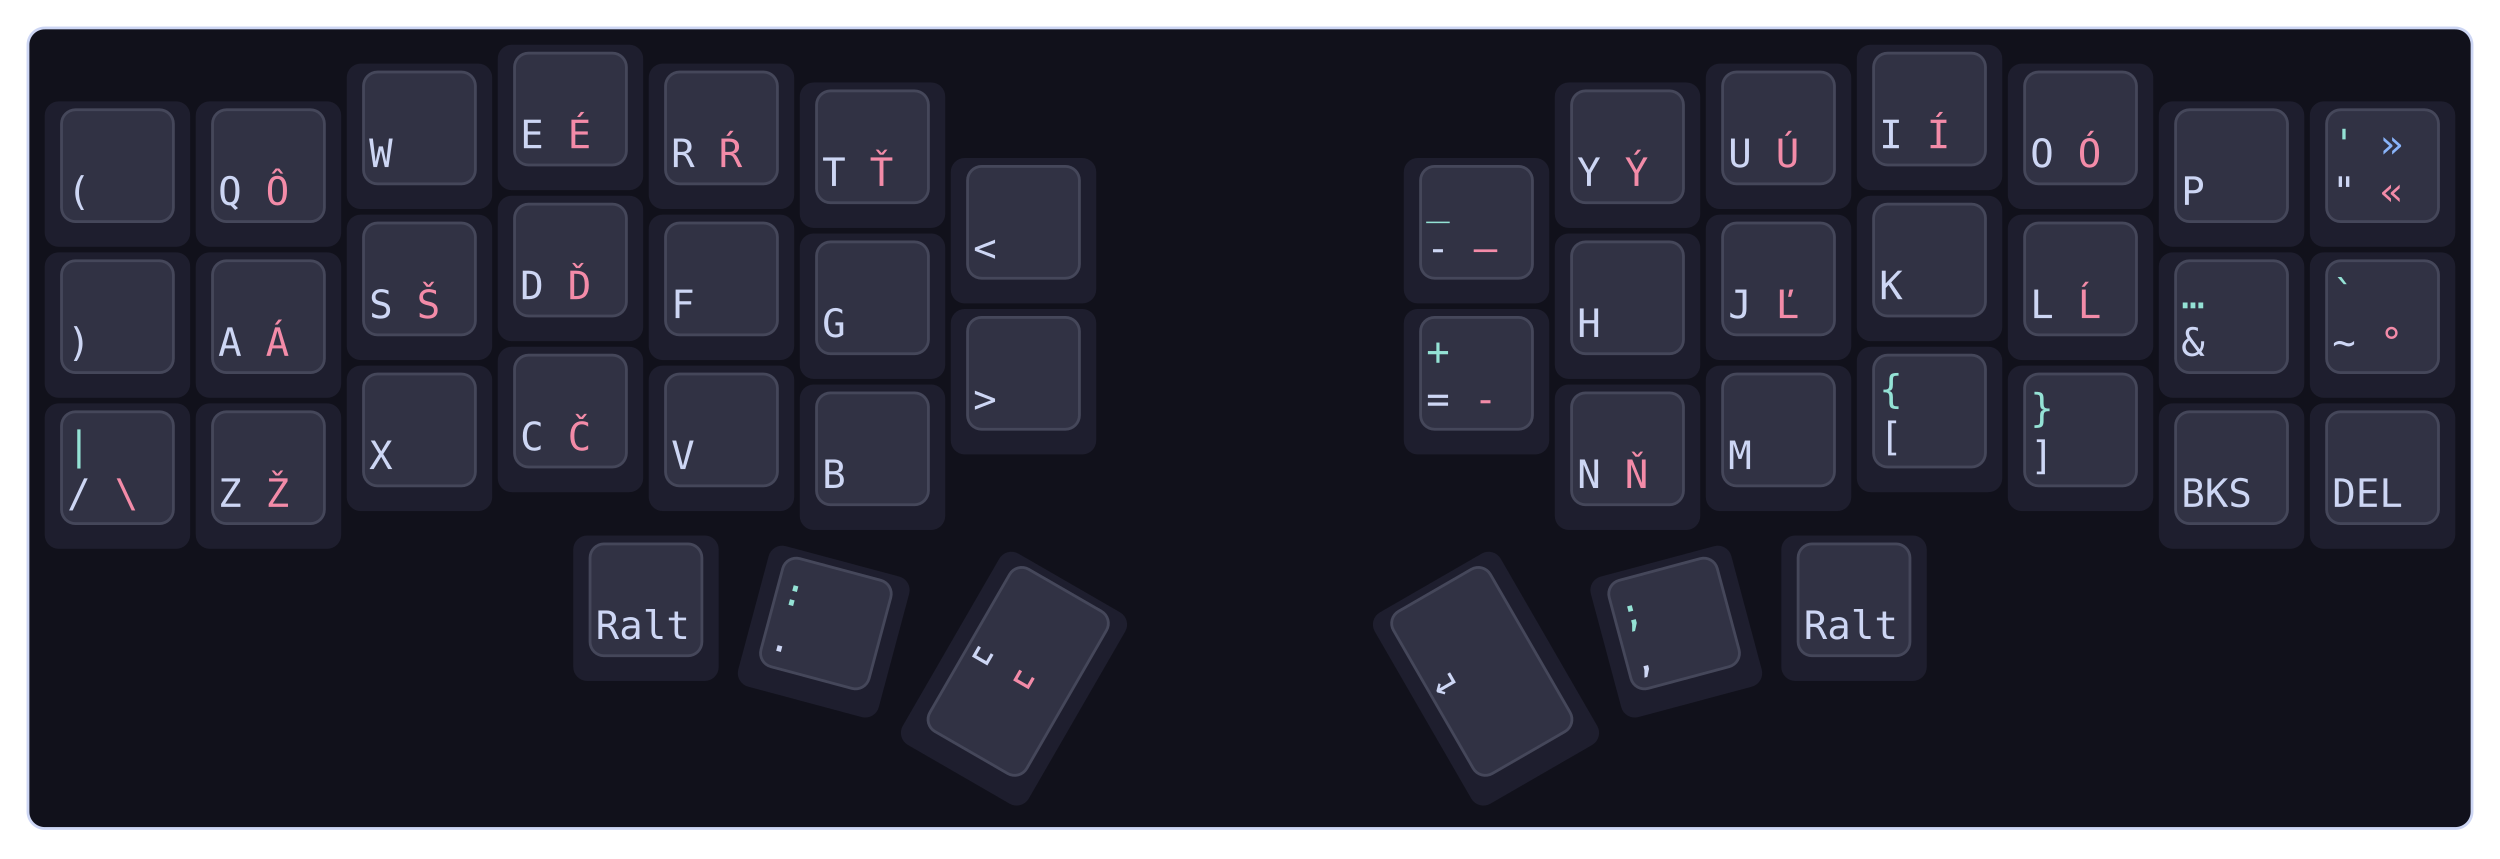
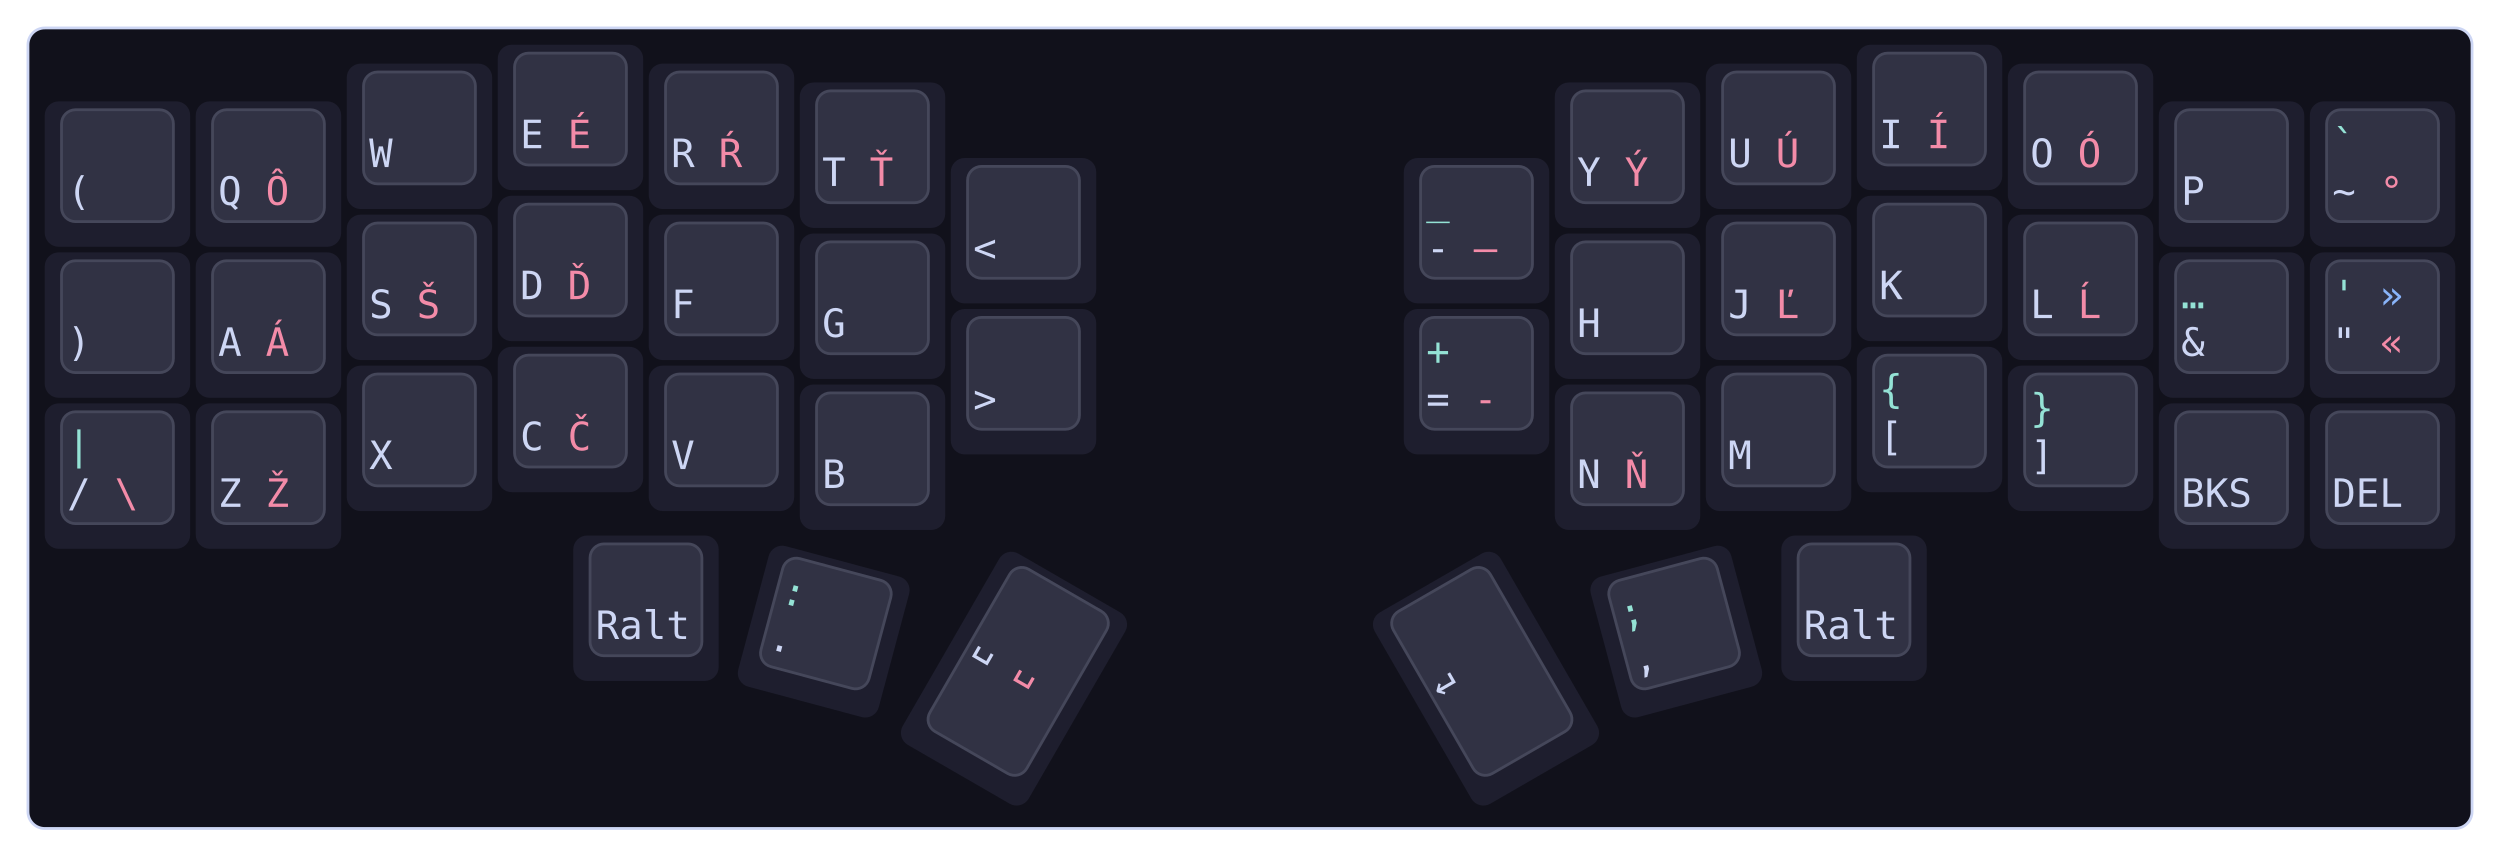
<svg xmlns="http://www.w3.org/2000/svg" width="894px" height="307px" viewBox="0 0 894 307">
  <style type="text/css">
    .keycap .outer { fill: #1e1e2e; }
    .keycap .inner { fill: #313244; stroke: #45475a; }
    .label { font: 14px monospace; }
    .label.level1 { fill: #cdd6f4; }
    .label.level2 { fill: #94e2d5; }
    .label.level3 { fill: #f38ba8; }
    .label.level4 { fill: #89b4fa; }
    .label.small { font-size: 10px; }
  </style>
  <g transform="translate(10,10)">
    <rect width="874" height="286.265" stroke="#cdd6f4" stroke-width="1" fill="#11111b" rx="6" />
    <g transform="translate(5,5)">
      <g class="keycap">
        <rect x="163" y="1" width="52" height="52" rx="5" class="outer" />
        <rect x="169" y="4" width="40" height="40" rx="5" class="inner" />
        <text x="171.0" y="38.0" class="label level1">E</text>
        <text x="171.0" y="21.0" class="label level2" />
        <text x="188.0" y="38.0" class="label level3">É</text>
        <text x="188.0" y="21.0" class="label level4" />
      </g>
      <g class="keycap">
        <rect x="649" y="1" width="52" height="52" rx="5" class="outer" />
        <rect x="655" y="4" width="40" height="40" rx="5" class="inner" />
        <text x="657.0" y="38.0" class="label level1">I</text>
        <text x="657.0" y="21.0" class="label level2" />
        <text x="674.0" y="38.0" class="label level3">Í</text>
        <text x="674.0" y="21.0" class="label level4" />
      </g>
      <g class="keycap">
        <rect x="109" y="7.75" width="52" height="52" rx="5" class="outer" />
        <rect x="115" y="10.75" width="40" height="40" rx="5" class="inner" />
        <text x="117.0" y="44.75" class="label level1">W</text>
        <text x="117.0" y="27.75" class="label level2" />
        <text x="134.0" y="44.75" class="label level3" />
        <text x="134.0" y="27.75" class="label level4" />
      </g>
      <g class="keycap">
        <rect x="217" y="7.75" width="52" height="52" rx="5" class="outer" />
        <rect x="223" y="10.75" width="40" height="40" rx="5" class="inner" />
        <text x="225.0" y="44.75" class="label level1">R</text>
        <text x="225.0" y="27.75" class="label level2" />
        <text x="242.0" y="44.75" class="label level3">Ŕ</text>
        <text x="242.0" y="27.75" class="label level4" />
      </g>
      <g class="keycap">
        <rect x="595" y="7.75" width="52" height="52" rx="5" class="outer" />
        <rect x="601" y="10.75" width="40" height="40" rx="5" class="inner" />
        <text x="603.0" y="44.75" class="label level1">U</text>
        <text x="603.0" y="27.75" class="label level2" />
        <text x="620.0" y="44.75" class="label level3">Ú</text>
        <text x="620.0" y="27.75" class="label level4" />
      </g>
      <g class="keycap">
        <rect x="703" y="7.75" width="52" height="52" rx="5" class="outer" />
        <rect x="709" y="10.75" width="40" height="40" rx="5" class="inner" />
        <text x="711.0" y="44.75" class="label level1">O</text>
        <text x="711.0" y="27.75" class="label level2" />
        <text x="728.0" y="44.75" class="label level3">Ó</text>
        <text x="728.0" y="27.75" class="label level4" />
      </g>
      <g class="keycap">
        <rect x="271" y="14.5" width="52" height="52" rx="5" class="outer" />
        <rect x="277" y="17.5" width="40" height="40" rx="5" class="inner" />
        <text x="279.0" y="51.5" class="label level1">T</text>
        <text x="279.0" y="34.5" class="label level2" />
        <text x="296.0" y="51.5" class="label level3">Ť</text>
        <text x="296.0" y="34.5" class="label level4" />
      </g>
      <g class="keycap">
        <rect x="541" y="14.5" width="52" height="52" rx="5" class="outer" />
        <rect x="547" y="17.5" width="40" height="40" rx="5" class="inner" />
        <text x="549.0" y="51.5" class="label level1">Y</text>
        <text x="549.0" y="34.5" class="label level2" />
        <text x="566.0" y="51.5" class="label level3">Ý</text>
        <text x="566.0" y="34.5" class="label level4" />
      </g>
      <g class="keycap">
        <rect x="1" y="21.25" width="52" height="52" rx="5" class="outer" />
        <rect x="7" y="24.25" width="40" height="40" rx="5" class="inner" />
        <text x="9.0" y="58.25" class="label level1">(</text>
        <text x="9.0" y="41.25" class="label level2" />
        <text x="26.0" y="58.25" class="label level3" />
        <text x="26.0" y="41.25" class="label level4" />
      </g>
      <g class="keycap">
        <rect x="55" y="21.25" width="52" height="52" rx="5" class="outer" />
        <rect x="61" y="24.25" width="40" height="40" rx="5" class="inner" />
        <text x="63.0" y="58.25" class="label level1">Q</text>
        <text x="63.0" y="41.25" class="label level2" />
        <text x="80.0" y="58.25" class="label level3">Ô</text>
        <text x="80.0" y="41.25" class="label level4" />
      </g>
      <g class="keycap">
        <rect x="757" y="21.25" width="52" height="52" rx="5" class="outer" />
        <rect x="763" y="24.25" width="40" height="40" rx="5" class="inner" />
        <text x="765.0" y="58.25" class="label level1">P</text>
        <text x="765.0" y="41.25" class="label level2" />
        <text x="782.0" y="58.25" class="label level3" />
        <text x="782.0" y="41.25" class="label level4" />
      </g>
      <g class="keycap">
        <rect x="811" y="21.25" width="52" height="52" rx="5" class="outer" />
        <rect x="817" y="24.25" width="40" height="40" rx="5" class="inner" />
-         <text x="819.0" y="58.25" class="label level1">"</text>
-         <text x="819.0" y="41.25" class="label level2">'</text>
-         <text x="836.0" y="58.25" class="label level3">«</text>
-         <text x="836.0" y="41.25" class="label level4">»</text>
+         <text x="819.0" y="58.25" class="label level1">~</text>
+         <text x="819.0" y="41.25" class="label level2">`</text>
+         <text x="836.0" y="58.25" class="label level3">°</text>
+         <text x="836.0" y="41.25" class="label level4" />
      </g>
      <g class="keycap">
        <rect x="325" y="41.5" width="52" height="52" rx="5" class="outer" />
        <rect x="331" y="44.5" width="40" height="40" rx="5" class="inner" />
        <text x="333.0" y="78.5" class="label level1">&lt;</text>
        <text x="333.0" y="61.5" class="label level2" />
        <text x="350.0" y="78.5" class="label level3" />
        <text x="350.0" y="61.5" class="label level4" />
      </g>
      <g class="keycap">
        <rect x="487" y="41.5" width="52" height="52" rx="5" class="outer" />
        <rect x="493" y="44.5" width="40" height="40" rx="5" class="inner" />
        <text x="495.0" y="78.5" class="label level1">-</text>
        <text x="495.0" y="61.5" class="label level2">_</text>
        <text x="512.0" y="78.5" class="label level3">—</text>
        <text x="512.0" y="61.5" class="label level4" />
      </g>
      <g class="keycap">
        <rect x="163" y="55" width="52" height="52" rx="5" class="outer" />
        <rect x="169" y="58" width="40" height="40" rx="5" class="inner" />
        <text x="171.0" y="92.0" class="label level1">D</text>
        <text x="171.0" y="75.0" class="label level2" />
        <text x="188.0" y="92.0" class="label level3">Ď</text>
        <text x="188.0" y="75.0" class="label level4" />
      </g>
      <g class="keycap">
        <rect x="649" y="55" width="52" height="52" rx="5" class="outer" />
        <rect x="655" y="58" width="40" height="40" rx="5" class="inner" />
        <text x="657.0" y="92.0" class="label level1">K</text>
        <text x="657.0" y="75.0" class="label level2" />
        <text x="674.0" y="92.0" class="label level3" />
        <text x="674.0" y="75.0" class="label level4" />
      </g>
      <g class="keycap">
        <rect x="109" y="61.75" width="52" height="52" rx="5" class="outer" />
        <rect x="115" y="64.75" width="40" height="40" rx="5" class="inner" />
        <text x="117.0" y="98.75" class="label level1">S</text>
        <text x="117.0" y="81.75" class="label level2" />
        <text x="134.0" y="98.75" class="label level3">Š</text>
        <text x="134.0" y="81.75" class="label level4" />
      </g>
      <g class="keycap">
        <rect x="217" y="61.75" width="52" height="52" rx="5" class="outer" />
        <rect x="223" y="64.75" width="40" height="40" rx="5" class="inner" />
        <text x="225.0" y="98.75" class="label level1">F</text>
        <text x="225.0" y="81.75" class="label level2" />
        <text x="242.0" y="98.75" class="label level3" />
        <text x="242.0" y="81.75" class="label level4" />
      </g>
      <g class="keycap">
        <rect x="595" y="61.75" width="52" height="52" rx="5" class="outer" />
        <rect x="601" y="64.75" width="40" height="40" rx="5" class="inner" />
        <text x="603.0" y="98.75" class="label level1">J</text>
        <text x="603.0" y="81.75" class="label level2" />
        <text x="620.0" y="98.75" class="label level3">Ľ</text>
        <text x="620.0" y="81.75" class="label level4" />
      </g>
      <g class="keycap">
        <rect x="703" y="61.75" width="52" height="52" rx="5" class="outer" />
        <rect x="709" y="64.75" width="40" height="40" rx="5" class="inner" />
        <text x="711.0" y="98.75" class="label level1">L</text>
        <text x="711.0" y="81.75" class="label level2" />
        <text x="728.0" y="98.75" class="label level3">Ĺ</text>
        <text x="728.0" y="81.75" class="label level4" />
      </g>
      <g class="keycap">
        <rect x="271" y="68.5" width="52" height="52" rx="5" class="outer" />
        <rect x="277" y="71.5" width="40" height="40" rx="5" class="inner" />
        <text x="279.0" y="105.5" class="label level1">G</text>
        <text x="279.0" y="88.5" class="label level2" />
        <text x="296.0" y="105.5" class="label level3" />
        <text x="296.0" y="88.5" class="label level4" />
      </g>
      <g class="keycap">
        <rect x="541" y="68.5" width="52" height="52" rx="5" class="outer" />
        <rect x="547" y="71.5" width="40" height="40" rx="5" class="inner" />
        <text x="549.0" y="105.5" class="label level1">H</text>
        <text x="549.0" y="88.5" class="label level2" />
        <text x="566.0" y="105.5" class="label level3" />
        <text x="566.0" y="88.5" class="label level4" />
      </g>
      <g class="keycap">
        <rect x="1" y="75.25" width="52" height="52" rx="5" class="outer" />
        <rect x="7" y="78.25" width="40" height="40" rx="5" class="inner" />
        <text x="9.0" y="112.25" class="label level1">)</text>
        <text x="9.0" y="95.25" class="label level2" />
        <text x="26.0" y="112.25" class="label level3" />
        <text x="26.0" y="95.25" class="label level4" />
      </g>
      <g class="keycap">
        <rect x="55" y="75.25" width="52" height="52" rx="5" class="outer" />
        <rect x="61" y="78.25" width="40" height="40" rx="5" class="inner" />
        <text x="63.0" y="112.25" class="label level1">A</text>
        <text x="63.0" y="95.25" class="label level2" />
        <text x="80.0" y="112.25" class="label level3">Á</text>
        <text x="80.0" y="95.25" class="label level4" />
      </g>
      <g class="keycap">
        <rect x="757" y="75.25" width="52" height="52" rx="5" class="outer" />
        <rect x="763" y="78.25" width="40" height="40" rx="5" class="inner" />
        <text x="765.0" y="112.25" class="label level1">&amp;</text>
        <text x="765.0" y="95.25" class="label level2">…</text>
        <text x="782.0" y="112.25" class="label level3" />
        <text x="782.0" y="95.25" class="label level4" />
      </g>
      <g class="keycap">
        <rect x="811" y="75.25" width="52" height="52" rx="5" class="outer" />
        <rect x="817" y="78.25" width="40" height="40" rx="5" class="inner" />
-         <text x="819.0" y="112.25" class="label level1">~</text>
-         <text x="819.0" y="95.25" class="label level2">`</text>
-         <text x="836.0" y="112.25" class="label level3">°</text>
-         <text x="836.0" y="95.25" class="label level4" />
+         <text x="819.0" y="112.25" class="label level1">"</text>
+         <text x="819.0" y="95.25" class="label level2">'</text>
+         <text x="836.0" y="112.25" class="label level3">«</text>
+         <text x="836.0" y="95.25" class="label level4">»</text>
      </g>
      <g class="keycap">
        <rect x="325" y="95.5" width="52" height="52" rx="5" class="outer" />
        <rect x="331" y="98.5" width="40" height="40" rx="5" class="inner" />
        <text x="333.0" y="132.5" class="label level1">&gt;</text>
        <text x="333.0" y="115.5" class="label level2" />
        <text x="350.0" y="132.5" class="label level3" />
        <text x="350.0" y="115.5" class="label level4" />
      </g>
      <g class="keycap">
        <rect x="487" y="95.5" width="52" height="52" rx="5" class="outer" />
        <rect x="493" y="98.5" width="40" height="40" rx="5" class="inner" />
        <text x="495.0" y="132.5" class="label level1">=</text>
        <text x="495.0" y="115.5" class="label level2">+</text>
        <text x="512.0" y="132.5" class="label level3">‐</text>
        <text x="512.0" y="115.5" class="label level4" />
      </g>
      <g class="keycap">
        <rect x="163" y="109" width="52" height="52" rx="5" class="outer" />
        <rect x="169" y="112" width="40" height="40" rx="5" class="inner" />
        <text x="171.0" y="146.0" class="label level1">C</text>
        <text x="171.0" y="129.0" class="label level2" />
        <text x="188.0" y="146.0" class="label level3">Č</text>
        <text x="188.0" y="129.0" class="label level4" />
      </g>
      <g class="keycap">
        <rect x="649" y="109" width="52" height="52" rx="5" class="outer" />
        <rect x="655" y="112" width="40" height="40" rx="5" class="inner" />
        <text x="657.0" y="146.0" class="label level1">[</text>
        <text x="657.0" y="129.0" class="label level2">{</text>
        <text x="674.0" y="146.0" class="label level3" />
        <text x="674.0" y="129.0" class="label level4" />
      </g>
      <g class="keycap">
        <rect x="109" y="115.75" width="52" height="52" rx="5" class="outer" />
        <rect x="115" y="118.75" width="40" height="40" rx="5" class="inner" />
        <text x="117.0" y="152.75" class="label level1">X</text>
        <text x="117.0" y="135.75" class="label level2" />
        <text x="134.0" y="152.75" class="label level3" />
        <text x="134.0" y="135.75" class="label level4" />
      </g>
      <g class="keycap">
        <rect x="217" y="115.75" width="52" height="52" rx="5" class="outer" />
        <rect x="223" y="118.75" width="40" height="40" rx="5" class="inner" />
        <text x="225.0" y="152.75" class="label level1">V</text>
        <text x="225.0" y="135.75" class="label level2" />
        <text x="242.0" y="152.75" class="label level3" />
        <text x="242.0" y="135.75" class="label level4" />
      </g>
      <g class="keycap">
        <rect x="595" y="115.75" width="52" height="52" rx="5" class="outer" />
        <rect x="601" y="118.75" width="40" height="40" rx="5" class="inner" />
        <text x="603.0" y="152.75" class="label level1">M</text>
        <text x="603.0" y="135.75" class="label level2" />
        <text x="620.0" y="152.75" class="label level3" />
        <text x="620.0" y="135.75" class="label level4" />
      </g>
      <g class="keycap">
        <rect x="703" y="115.75" width="52" height="52" rx="5" class="outer" />
        <rect x="709" y="118.75" width="40" height="40" rx="5" class="inner" />
        <text x="711.0" y="152.75" class="label level1">]</text>
        <text x="711.0" y="135.75" class="label level2">}</text>
        <text x="728.0" y="152.75" class="label level3" />
        <text x="728.0" y="135.75" class="label level4" />
      </g>
      <g class="keycap">
        <rect x="271" y="122.5" width="52" height="52" rx="5" class="outer" />
        <rect x="277" y="125.5" width="40" height="40" rx="5" class="inner" />
        <text x="279.0" y="159.5" class="label level1">B</text>
        <text x="279.0" y="142.5" class="label level2" />
        <text x="296.0" y="159.5" class="label level3" />
        <text x="296.0" y="142.5" class="label level4" />
      </g>
      <g class="keycap">
        <rect x="541" y="122.5" width="52" height="52" rx="5" class="outer" />
        <rect x="547" y="125.5" width="40" height="40" rx="5" class="inner" />
        <text x="549.0" y="159.5" class="label level1">N</text>
        <text x="549.0" y="142.5" class="label level2" />
        <text x="566.0" y="159.5" class="label level3">Ň</text>
        <text x="566.0" y="142.5" class="label level4" />
      </g>
      <g class="keycap">
        <rect x="1" y="129.25" width="52" height="52" rx="5" class="outer" />
        <rect x="7" y="132.25" width="40" height="40" rx="5" class="inner" />
        <text x="9.0" y="166.25" class="label level1">/</text>
        <text x="9.0" y="149.25" class="label level2">|</text>
        <text x="26.0" y="166.25" class="label level3">\</text>
        <text x="26.0" y="149.25" class="label level4" />
      </g>
      <g class="keycap">
        <rect x="55" y="129.25" width="52" height="52" rx="5" class="outer" />
        <rect x="61" y="132.25" width="40" height="40" rx="5" class="inner" />
        <text x="63.0" y="166.25" class="label level1">Z</text>
        <text x="63.0" y="149.25" class="label level2" />
        <text x="80.0" y="166.25" class="label level3">Ž</text>
        <text x="80.0" y="149.25" class="label level4" />
      </g>
      <g class="keycap">
        <rect x="757" y="129.25" width="52" height="52" rx="5" class="outer" />
        <rect x="763" y="132.25" width="40" height="40" rx="5" class="inner" />
        <text x="765.0" y="166.25" class="label level1">BKS</text>
        <text x="765.0" y="149.25" class="label level2" />
        <text x="782.0" y="166.25" class="label level3" />
        <text x="782.0" y="149.25" class="label level4" />
      </g>
      <g class="keycap">
        <rect x="811" y="129.25" width="52" height="52" rx="5" class="outer" />
        <rect x="817" y="132.25" width="40" height="40" rx="5" class="inner" />
        <text x="819.0" y="166.25" class="label level1">DEL</text>
        <text x="819.0" y="149.25" class="label level2" />
        <text x="836.0" y="166.25" class="label level3" />
        <text x="836.0" y="149.25" class="label level4" />
      </g>
      <g class="keycap">
        <rect x="190" y="176.5" width="52" height="52" rx="5" class="outer" />
        <rect x="196" y="179.5" width="40" height="40" rx="5" class="inner" />
        <text x="198.0" y="213.5" class="label level1">Ralt</text>
        <text x="198.0" y="196.5" class="label level2" />
        <text x="215.0" y="213.5" class="label level3" />
        <text x="215.0" y="196.5" class="label level4" />
      </g>
      <g class="keycap">
        <rect x="622" y="176.5" width="52" height="52" rx="5" class="outer" />
        <rect x="628" y="179.5" width="40" height="40" rx="5" class="inner" />
        <text x="630.0" y="213.5" class="label level1">Ralt</text>
        <text x="630.0" y="196.5" class="label level2" />
        <text x="647.0" y="213.5" class="label level3" />
        <text x="647.0" y="196.5" class="label level4" />
      </g>
      <g class="keycap" transform="rotate(15 243 243)">
        <rect x="244" y="176.5" width="52" height="52" rx="5" class="outer" />
        <rect x="250" y="179.5" width="40" height="40" rx="5" class="inner" />
        <text x="252.0" y="213.5" class="label level1">.</text>
        <text x="252.0" y="196.5" class="label level2">:</text>
        <text x="269.0" y="213.5" class="label level3" />
        <text x="269.0" y="196.5" class="label level4" />
      </g>
      <g class="keycap" transform="rotate(30 27 27)">
        <rect x="379" y="1" width="52" height="79" rx="5" class="outer" />
        <rect x="385" y="4" width="40" height="67" rx="5" class="inner" />
        <text x="387.0" y="38.0" class="label level1">␣</text>
        <text x="387.0" y="21.0" class="label level2" />
        <text x="404.0" y="38.0" class="label level3">␣</text>
        <text x="404.0" y="21.0" class="label level4" />
      </g>
      <g class="keycap" transform="rotate(-30 837 27)">
        <rect x="433" y="1" width="52" height="79" rx="5" class="outer" />
        <rect x="439" y="4" width="40" height="67" rx="5" class="inner" />
        <text x="441.0" y="38.0" class="label level1">↵</text>
        <text x="441.0" y="21.0" class="label level2" />
        <text x="458.0" y="38.0" class="label level3" />
        <text x="458.0" y="21.0" class="label level4" />
      </g>
      <g class="keycap" transform="rotate(-15 621 243)">
        <rect x="568" y="176.5" width="52" height="52" rx="5" class="outer" />
        <rect x="574" y="179.5" width="40" height="40" rx="5" class="inner" />
        <text x="576.0" y="213.5" class="label level1">,</text>
        <text x="576.0" y="196.5" class="label level2">;</text>
        <text x="593.0" y="213.5" class="label level3" />
        <text x="593.0" y="196.5" class="label level4" />
      </g>
    </g>
  </g>
</svg>
